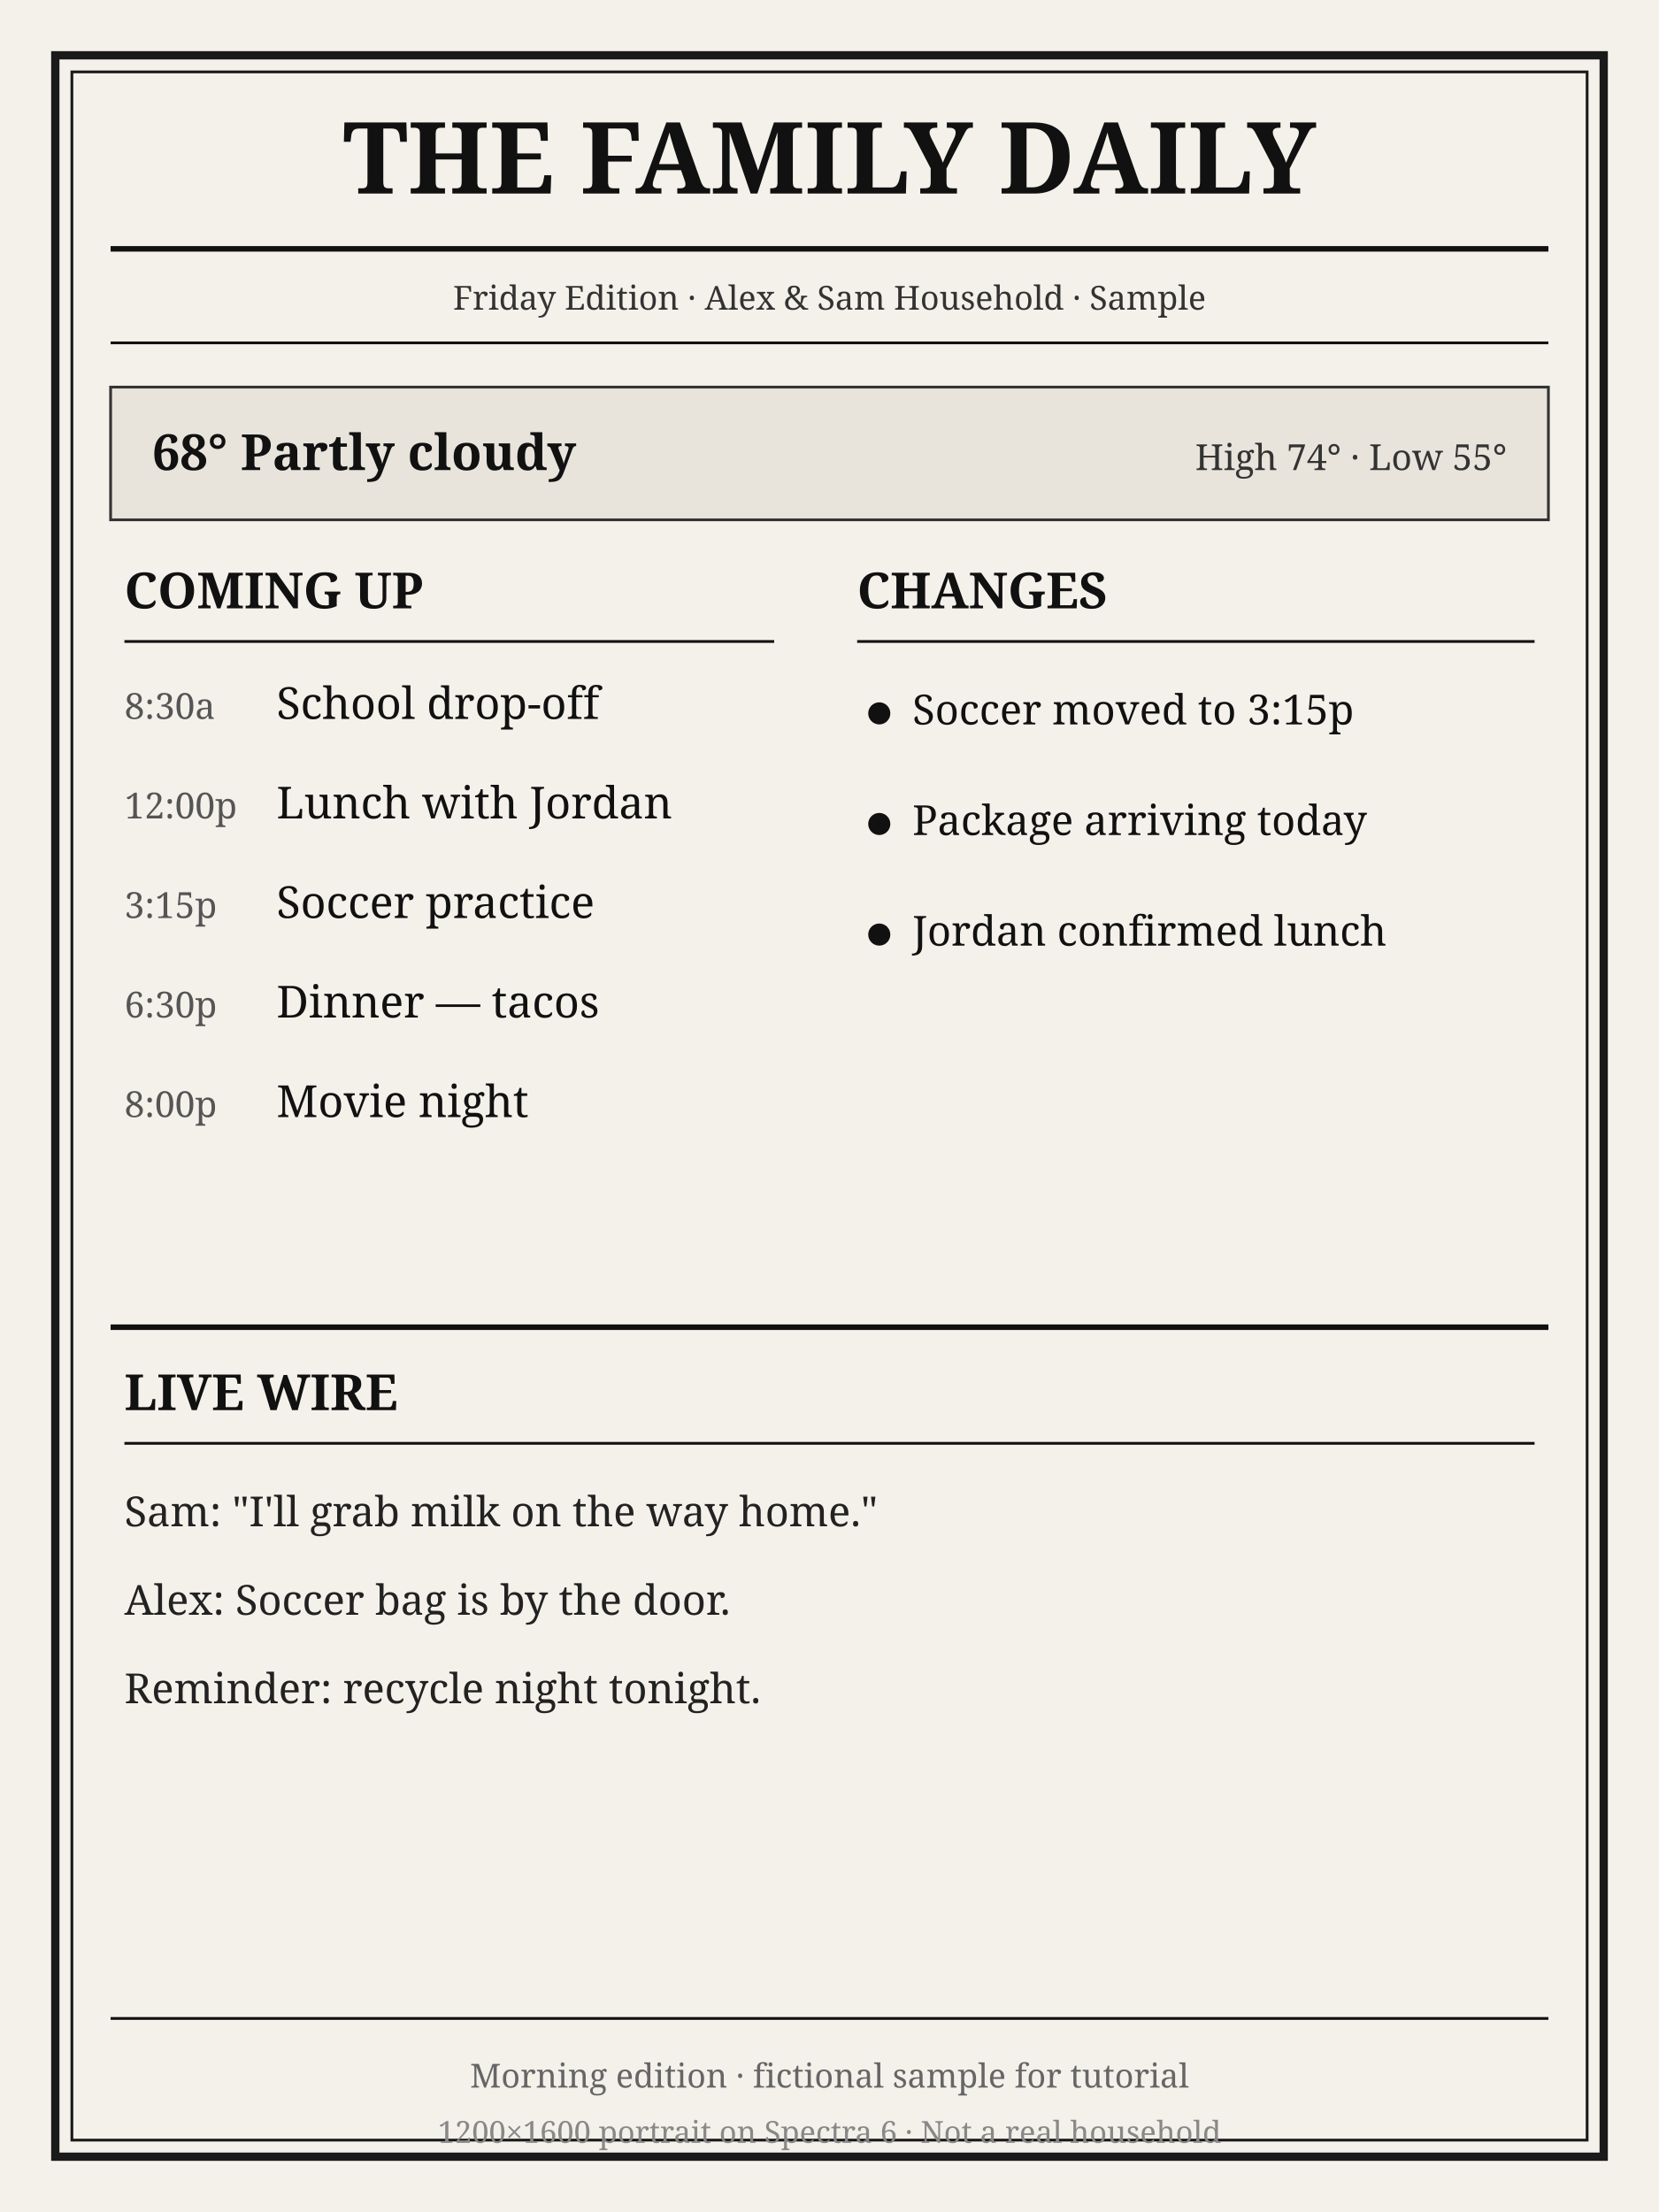
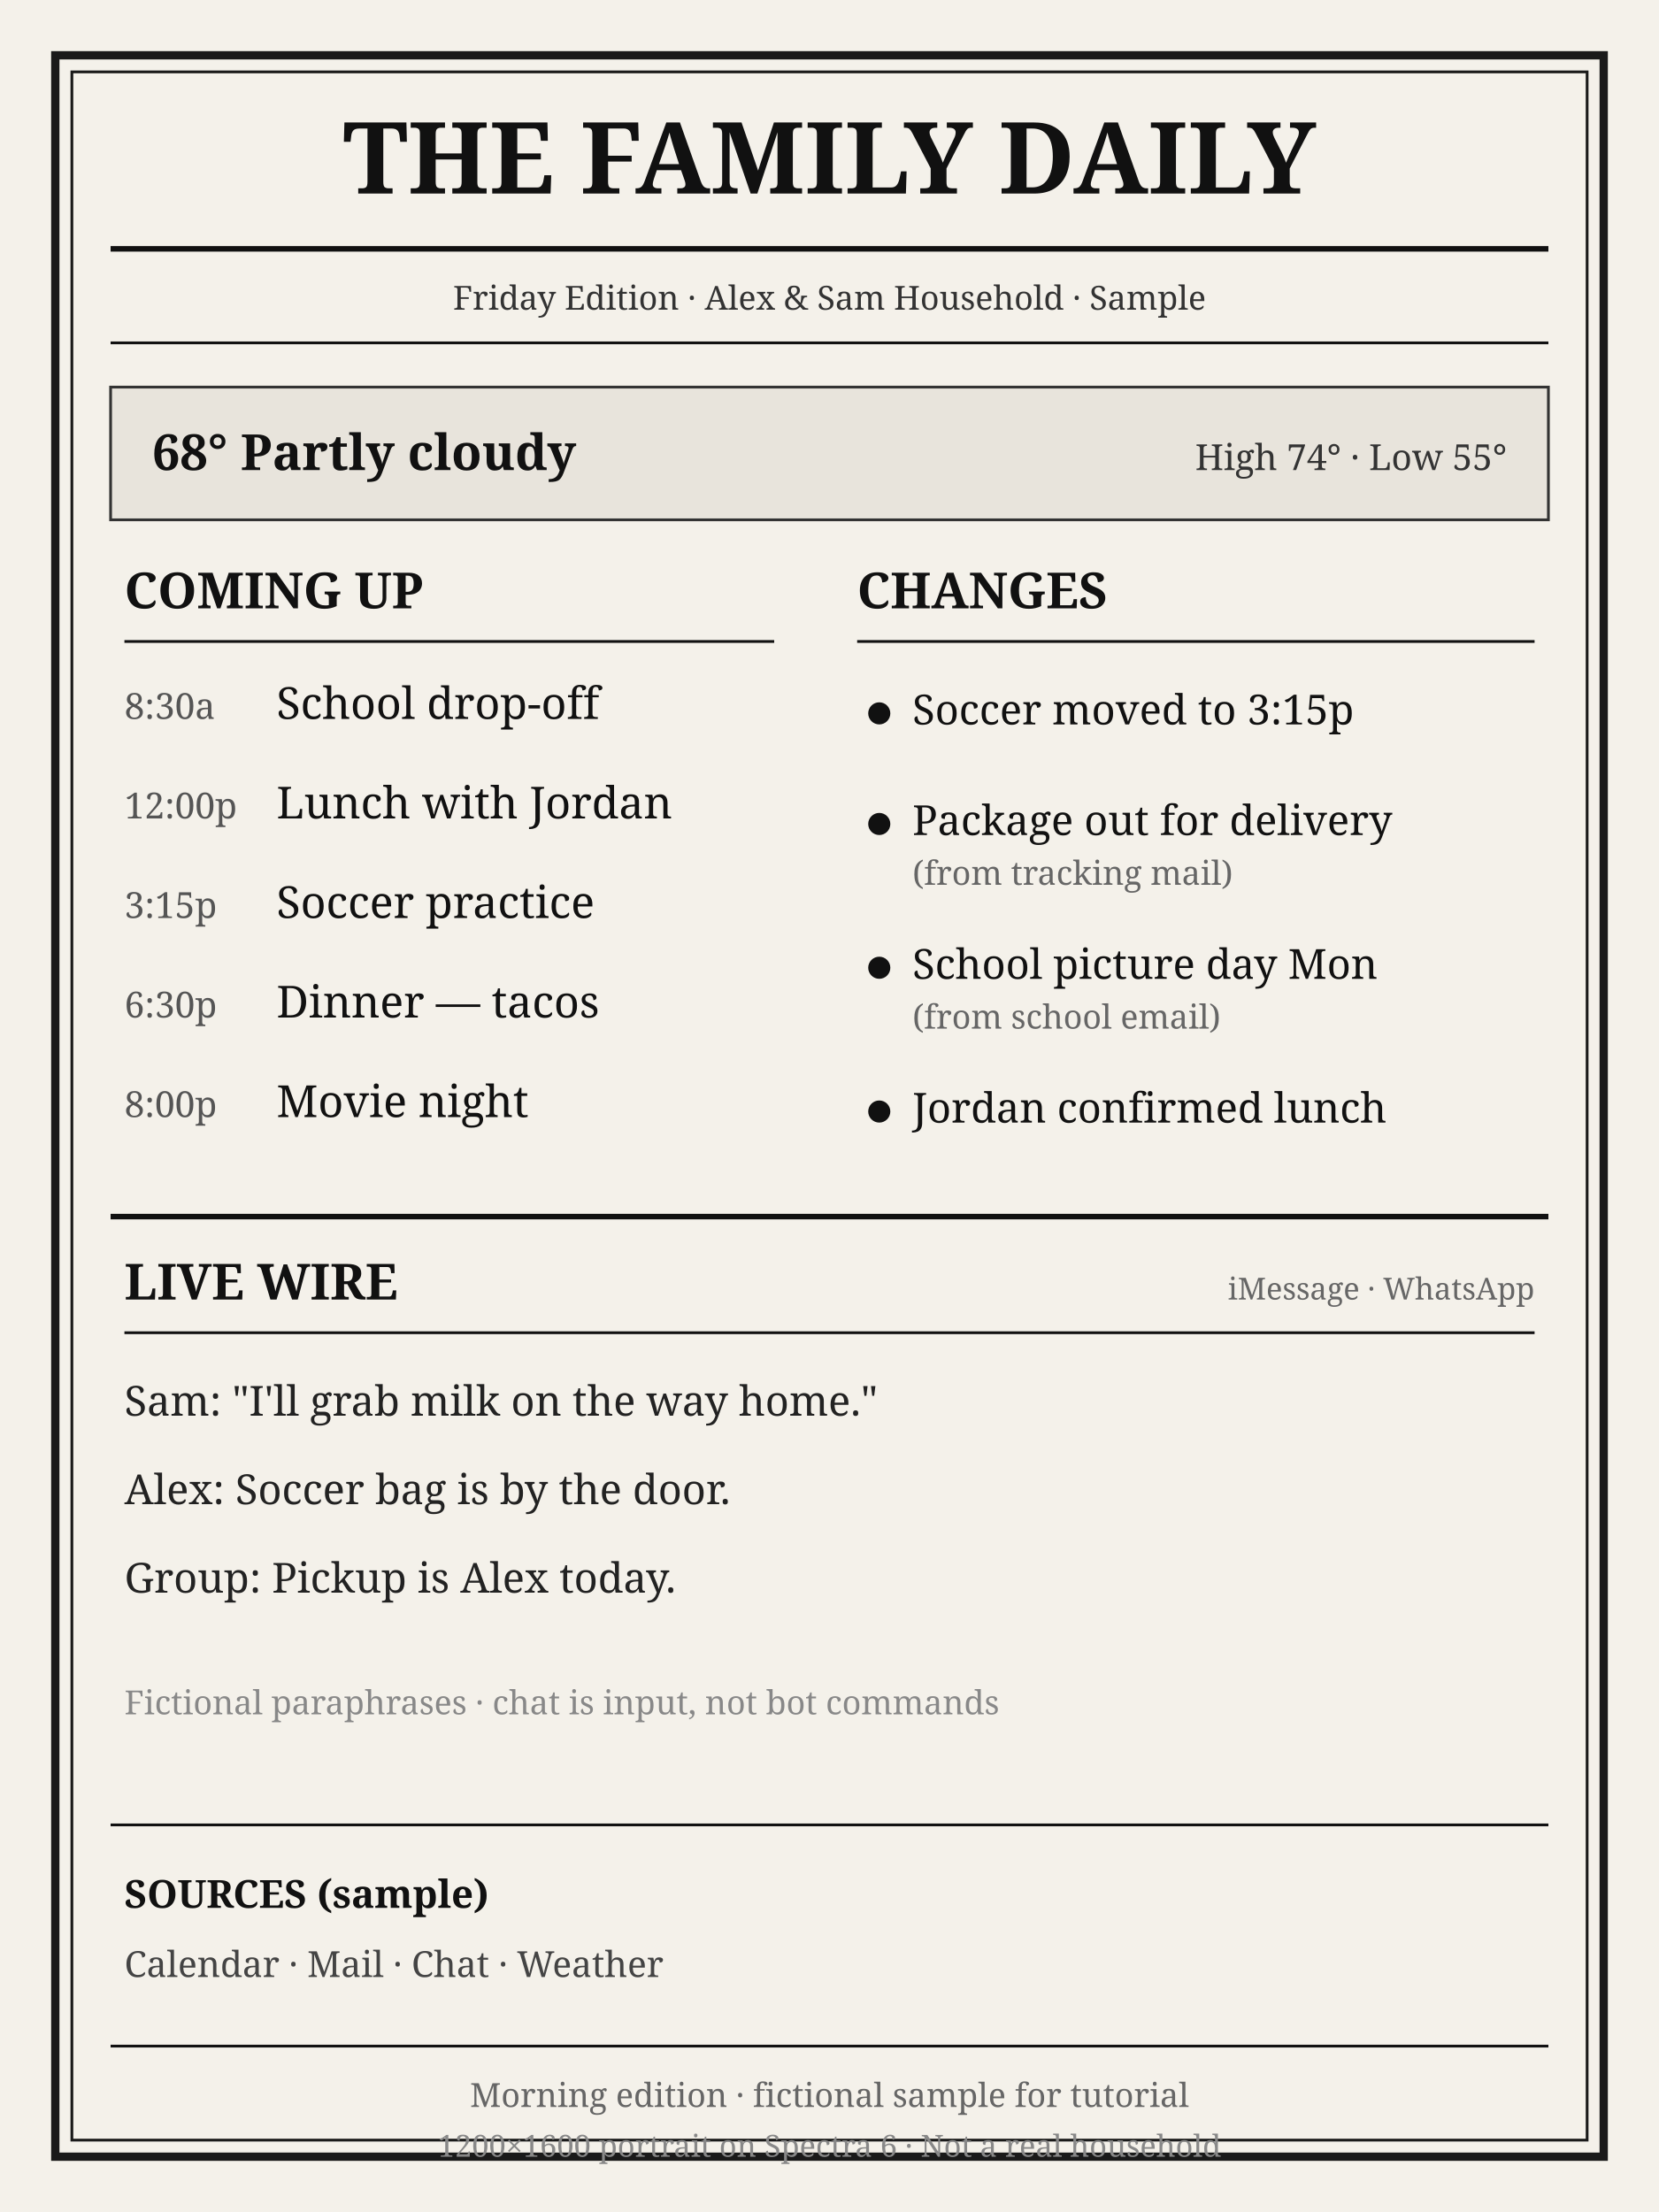
<svg xmlns="http://www.w3.org/2000/svg" viewBox="0 0 600 800" role="img" aria-label="Fictional Family Daily sample board">
  <rect width="600" height="800" fill="#f4f1ea" />
  <rect x="20" y="20" width="560" height="760" fill="none" stroke="#1a1a1a" stroke-width="3" />
  <rect x="26" y="26" width="548" height="748" fill="none" stroke="#1a1a1a" stroke-width="1" />
  <text x="300" y="70" text-anchor="middle" font-family="Georgia, serif" font-size="36" font-weight="700" fill="#111">THE FAMILY DAILY</text>
  <line x1="40" y1="90" x2="560" y2="90" stroke="#111" stroke-width="2" />
  <text x="300" y="112" text-anchor="middle" font-family="Georgia, serif" font-size="12" fill="#333">Friday Edition  ·  Alex &amp; Sam Household  ·  Sample</text>
  <line x1="40" y1="124" x2="560" y2="124" stroke="#111" stroke-width="1" />
  <rect x="40" y="140" width="520" height="48" fill="#e8e4dc" stroke="#333" />
  <text x="55" y="170" font-family="Georgia, serif" font-size="18" font-weight="700" fill="#111">68°  Partly cloudy</text>
  <text x="545" y="170" text-anchor="end" font-family="Georgia, serif" font-size="13" fill="#333">High 74°  ·  Low 55°</text>
  <text x="45" y="220" font-family="Georgia, serif" font-size="18" font-weight="700" fill="#111">COMING UP</text>
  <line x1="45" y1="232" x2="280" y2="232" stroke="#111" />
  <text x="45" y="260" font-family="Georgia, serif" font-size="13" fill="#555">8:30a</text>
  <text x="100" y="260" font-family="Georgia, serif" font-size="16" fill="#111">School drop-off</text>
  <text x="45" y="296" font-family="Georgia, serif" font-size="13" fill="#555">12:00p</text>
  <text x="100" y="296" font-family="Georgia, serif" font-size="16" fill="#111">Lunch with Jordan</text>
  <text x="45" y="332" font-family="Georgia, serif" font-size="13" fill="#555">3:15p</text>
  <text x="100" y="332" font-family="Georgia, serif" font-size="16" fill="#111">Soccer practice</text>
  <text x="45" y="368" font-family="Georgia, serif" font-size="13" fill="#555">6:30p</text>
  <text x="100" y="368" font-family="Georgia, serif" font-size="16" fill="#111">Dinner — tacos</text>
  <text x="45" y="404" font-family="Georgia, serif" font-size="13" fill="#555">8:00p</text>
  <text x="100" y="404" font-family="Georgia, serif" font-size="16" fill="#111">Movie night</text>
  <text x="310" y="220" font-family="Georgia, serif" font-size="18" font-weight="700" fill="#111">CHANGES</text>
  <line x1="310" y1="232" x2="555" y2="232" stroke="#111" />
  <circle cx="318" cy="258" r="4" fill="#111" />
  <text x="330" y="262" font-family="Georgia, serif" font-size="15" fill="#111">Soccer moved to 3:15p</text>
  <circle cx="318" cy="298" r="4" fill="#111" />
-   <text x="330" y="302" font-family="Georgia, serif" font-size="15" fill="#111">Package arriving today</text>
-   <circle cx="318" cy="338" r="4" fill="#111" />
-   <text x="330" y="342" font-family="Georgia, serif" font-size="15" fill="#111">Jordan confirmed lunch</text>
-   <line x1="40" y1="480" x2="560" y2="480" stroke="#111" stroke-width="2" />
-   <text x="45" y="510" font-family="Georgia, serif" font-size="18" font-weight="700" fill="#111">LIVE WIRE</text>
-   <line x1="45" y1="522" x2="555" y2="522" stroke="#111" />
-   <text x="45" y="552" font-family="Georgia, serif" font-size="15" fill="#222">Sam: "I'll grab milk on the way home."</text>
-   <text x="45" y="584" font-family="Georgia, serif" font-size="15" fill="#222">Alex: Soccer bag is by the door.</text>
-   <text x="45" y="616" font-family="Georgia, serif" font-size="15" fill="#222">Reminder: recycle night tonight.</text>
-   <line x1="40" y1="730" x2="560" y2="730" stroke="#111" />
-   <text x="300" y="755" text-anchor="middle" font-family="Georgia, serif" font-size="12" fill="#666">Morning edition · fictional sample for tutorial</text>
-   <text x="300" y="775" text-anchor="middle" font-family="Georgia, serif" font-size="11" fill="#888">1200×1600 portrait on Spectra 6  ·  Not a real household</text>
+   <text x="330" y="302" font-family="Georgia, serif" font-size="15" fill="#111">Package out for delivery</text>
+   <text x="330" y="320" font-family="Georgia, serif" font-size="12" fill="#666">(from tracking mail)</text>
+   <circle cx="318" cy="350" r="4" fill="#111" />
+   <text x="330" y="354" font-family="Georgia, serif" font-size="15" fill="#111">School picture day Mon</text>
+   <text x="330" y="372" font-family="Georgia, serif" font-size="12" fill="#666">(from school email)</text>
+   <circle cx="318" cy="402" r="4" fill="#111" />
+   <text x="330" y="406" font-family="Georgia, serif" font-size="15" fill="#111">Jordan confirmed lunch</text>
+   <line x1="40" y1="440" x2="560" y2="440" stroke="#111" stroke-width="2" />
+   <text x="45" y="470" font-family="Georgia, serif" font-size="18" font-weight="700" fill="#111">LIVE WIRE</text>
+   <text x="555" y="470" text-anchor="end" font-family="Georgia, serif" font-size="11" fill="#666">iMessage · WhatsApp</text>
+   <line x1="45" y1="482" x2="555" y2="482" stroke="#111" />
+   <text x="45" y="512" font-family="Georgia, serif" font-size="15" fill="#222">Sam: "I'll grab milk on the way home."</text>
+   <text x="45" y="544" font-family="Georgia, serif" font-size="15" fill="#222">Alex: Soccer bag is by the door.</text>
+   <text x="45" y="576" font-family="Georgia, serif" font-size="15" fill="#222">Group: Pickup is Alex today.</text>
+   <text x="45" y="620" font-family="Georgia, serif" font-size="12" fill="#888">Fictional paraphrases · chat is input, not bot commands</text>
+   <line x1="40" y1="660" x2="560" y2="660" stroke="#111" stroke-width="1" />
+   <text x="45" y="690" font-family="Georgia, serif" font-size="14" font-weight="700" fill="#111">SOURCES (sample)</text>
+   <text x="45" y="715" font-family="Georgia, serif" font-size="13" fill="#444">Calendar · Mail · Chat · Weather</text>
+   <line x1="40" y1="740" x2="560" y2="740" stroke="#111" />
+   <text x="300" y="762" text-anchor="middle" font-family="Georgia, serif" font-size="12" fill="#666">Morning edition · fictional sample for tutorial</text>
+   <text x="300" y="780" text-anchor="middle" font-family="Georgia, serif" font-size="11" fill="#888">1200×1600 portrait on Spectra 6  ·  Not a real household</text>
</svg>
